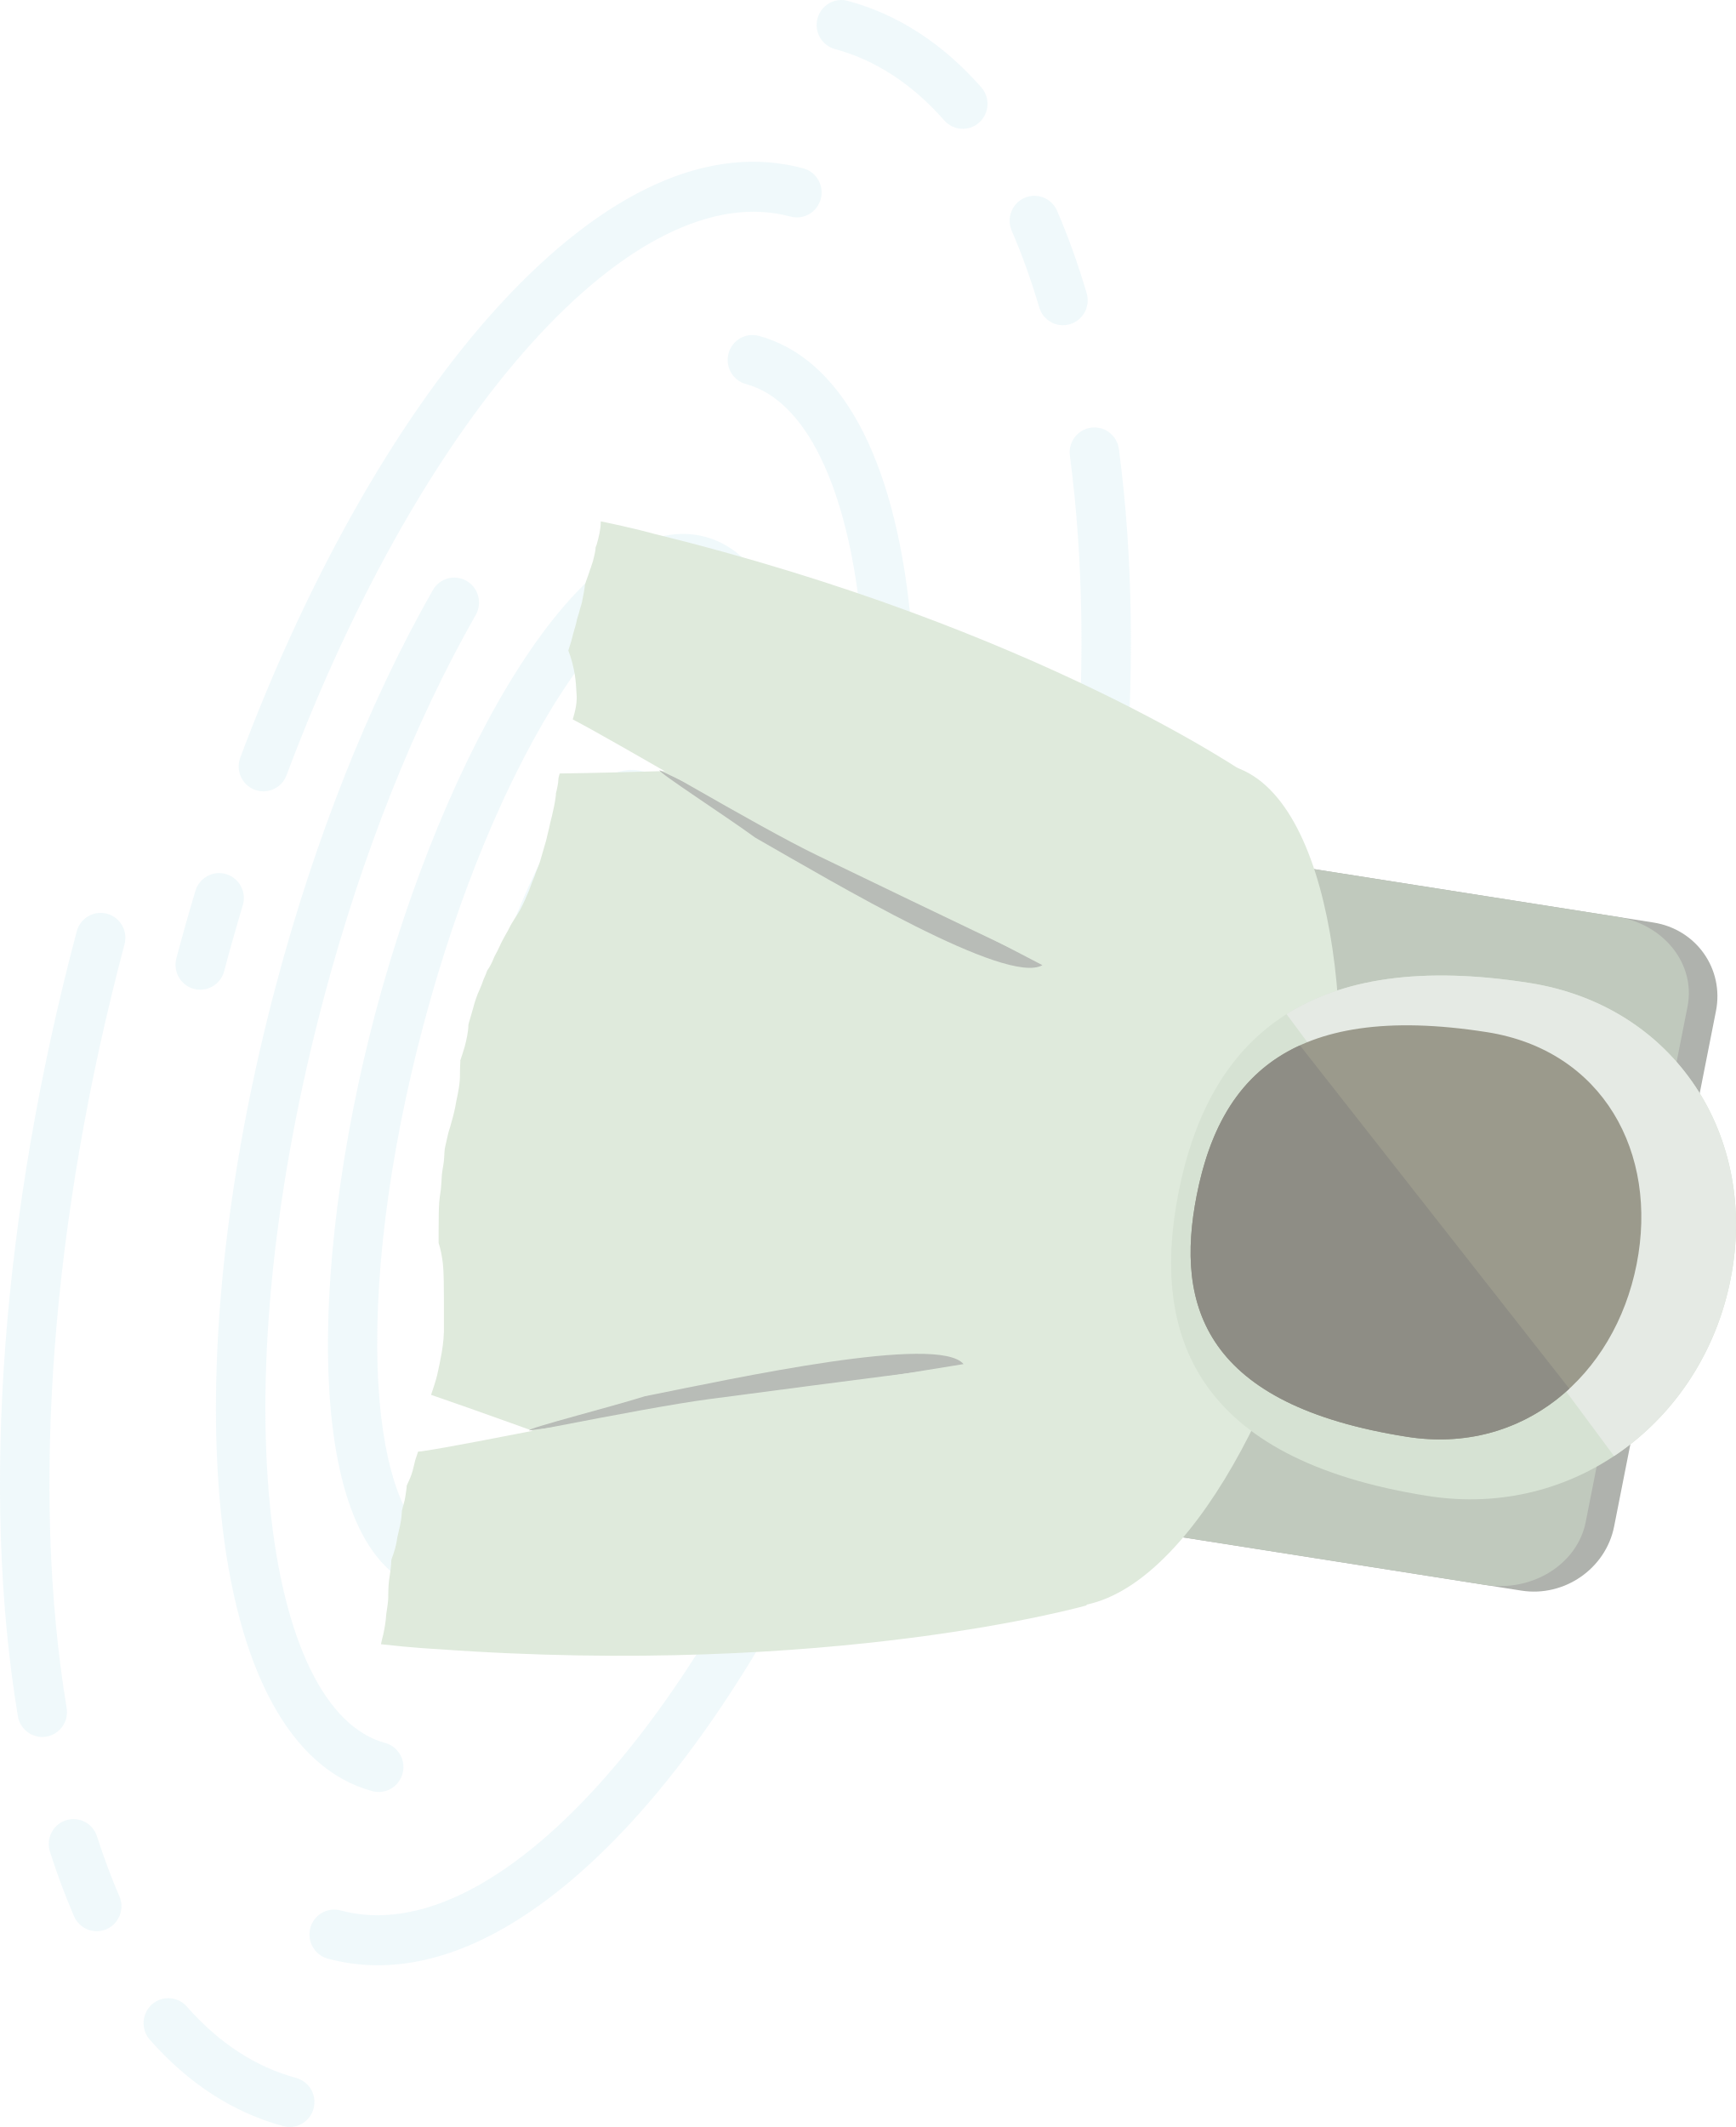
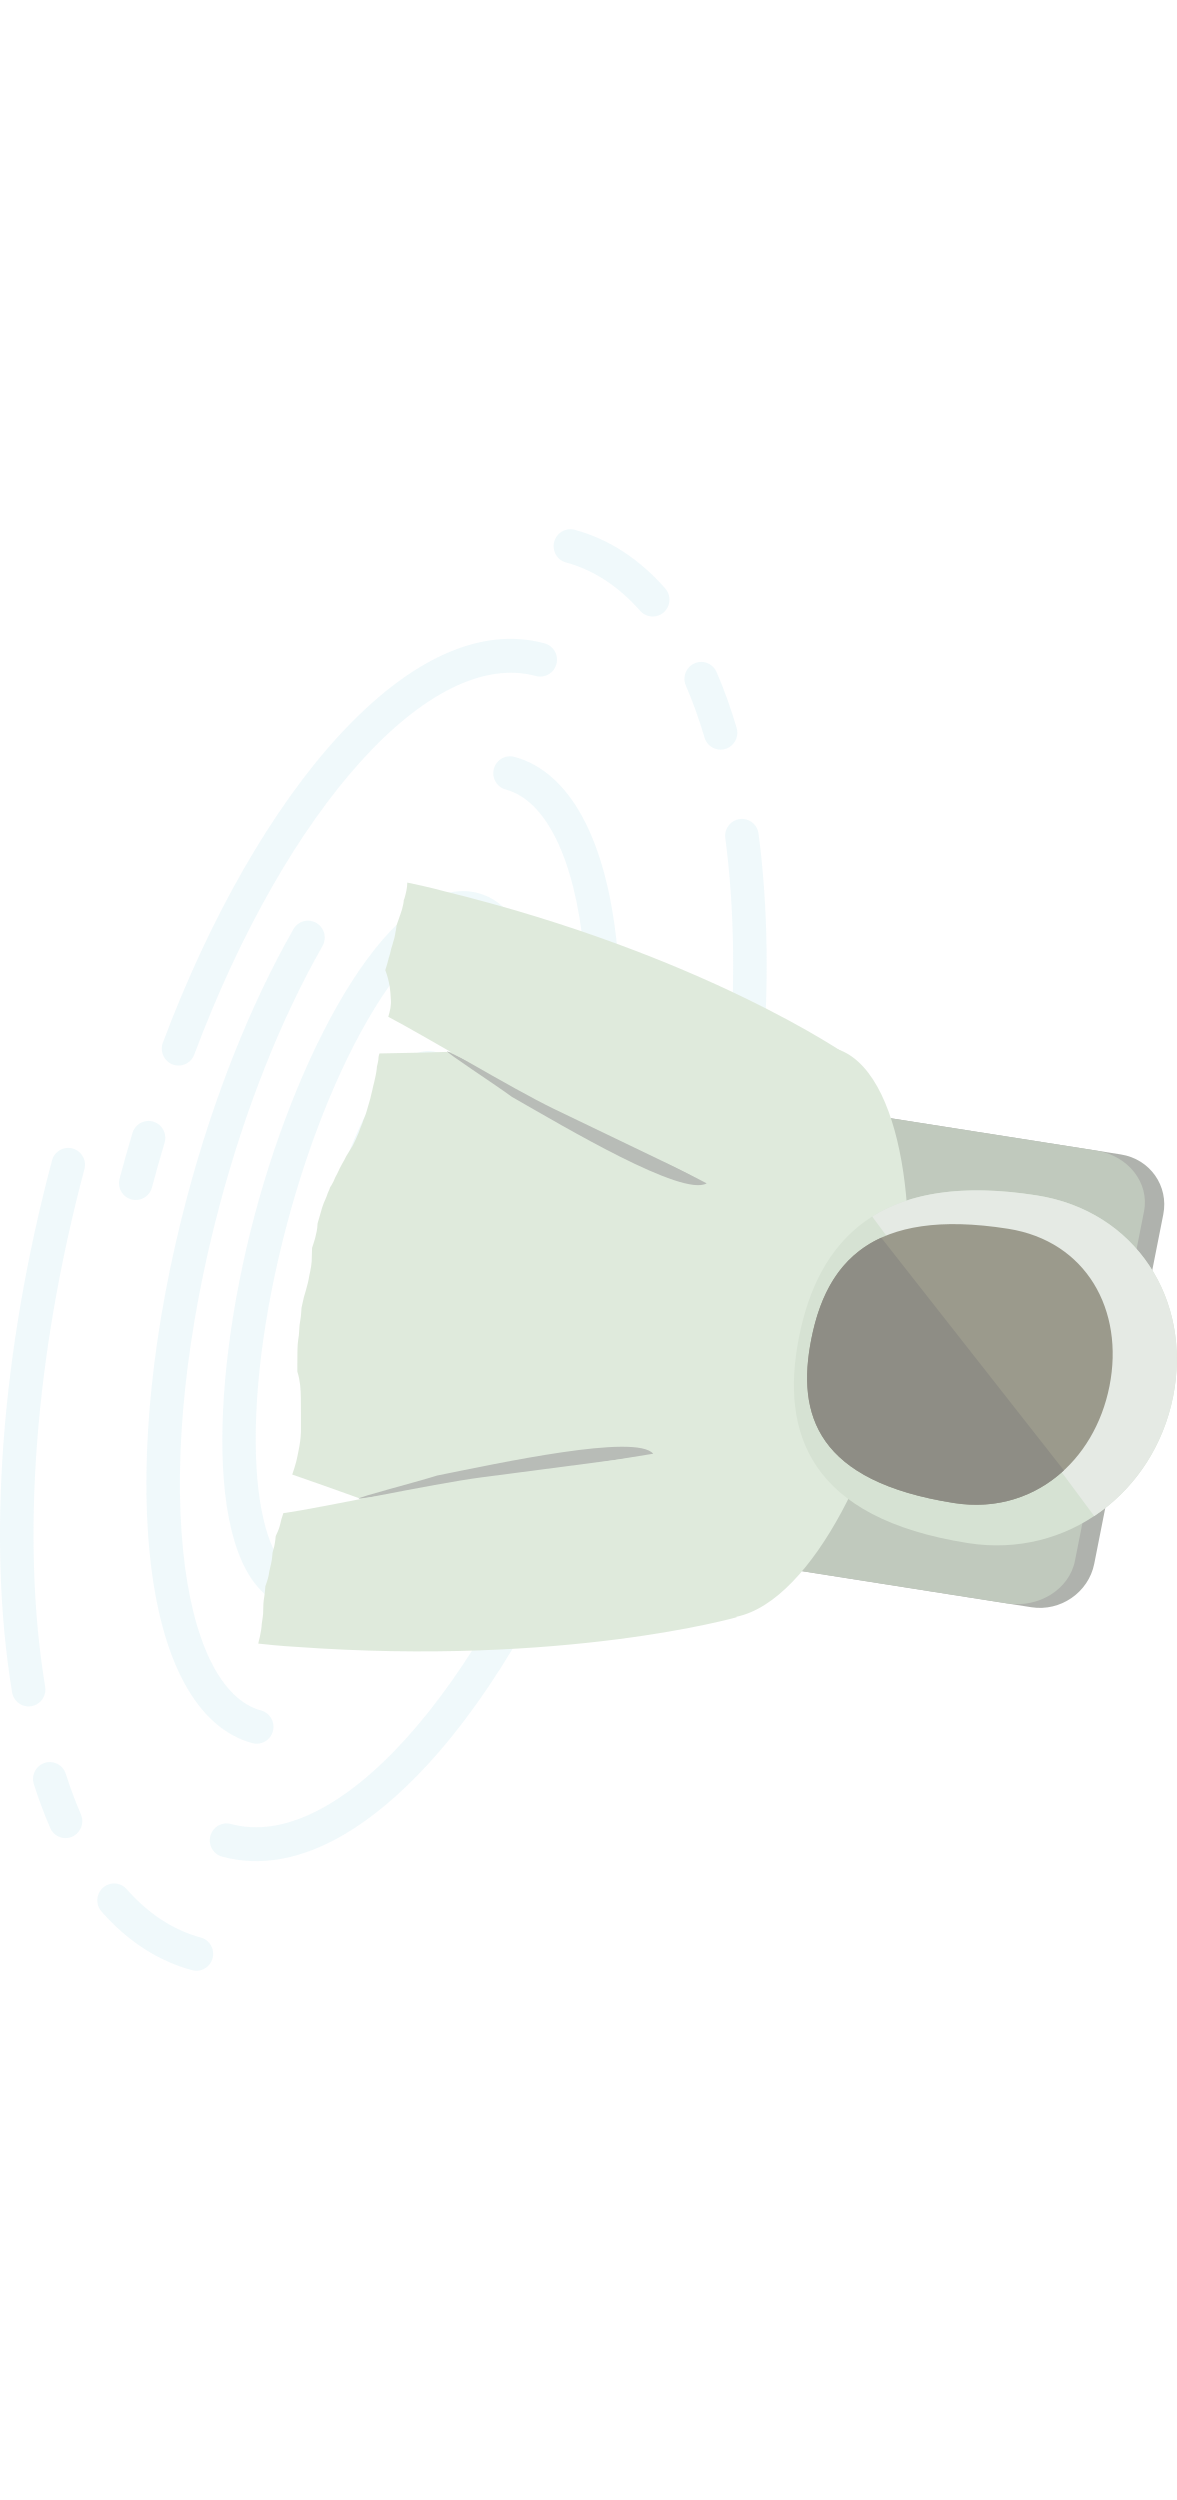
- <svg xmlns="http://www.w3.org/2000/svg" fill="rgba(218, 240, 245, 0.4)" height="1090.089" width="889.946" version="1.1" id="Capa_1" viewBox="0 0 572.376 701.099" xml:space="preserve">
+ <svg xmlns="http://www.w3.org/2000/svg" fill="rgba(218, 240, 245, 0.4)" height="140.089" width="65.946" version="1.1" id="Capa_1" viewBox="0 0 572.376 701.099" xml:space="preserve">
  <defs id="defs14" />
  <g id="g14" transform="matrix(0.9417079,-0.5483412,0.5436953,0.9497547,-195.6745,247.2802)">
    <path d="m 19.76,353.753 c 0.867,0.325 1.756,0.479 2.63,0.479 3.037,0 5.896,-1.859 7.024,-4.871 23.194,-61.908 69.347,-129.381 129.957,-189.991 2.929,-2.929 2.929,-7.678 0,-10.606 -2.929,-2.929 -7.678,-2.929 -10.606,0 -62.093,62.092 -109.467,131.463 -133.397,195.334 -1.453,3.879 0.513,8.202 4.392,9.655 z" id="path1" />
    <path d="m 6.665,413.005 c 0.284,0.032 0.565,0.047 0.845,0.047 3.768,0 7.015,-2.833 7.444,-6.665 0.683,-6.088 1.735,-12.475 3.129,-18.985 0.867,-4.05 -1.713,-8.037 -5.764,-8.904 -4.049,-0.865 -8.036,1.714 -8.904,5.764 -1.497,6.993 -2.63,13.875 -3.367,20.454 -0.462,4.117 2.501,7.828 6.617,8.289 z" id="path2" />
    <path d="m 16.083,445.315 c -0.833,-4.057 -4.801,-6.672 -8.856,-5.836 -4.057,0.834 -6.67,4.799 -5.836,8.856 3.549,17.266 10.973,31.645 22.064,42.736 1.464,1.465 3.384,2.197 5.303,2.197 1.919,0 3.839,-0.732 5.303,-2.197 2.929,-2.929 2.929,-7.677 0,-10.606 -8.98,-8.981 -15.029,-20.807 -17.978,-35.15 z" id="path3" />
    <path d="m 490.83,171.44 c -3.831,-1.579 -8.214,0.245 -9.792,4.075 -24.321,58.988 -69.027,122.786 -125.881,179.641 -2.929,2.929 -2.929,7.678 0,10.606 1.464,1.464 3.384,2.197 5.303,2.197 1.919,0 3.839,-0.732 5.303,-2.197 58.221,-58.221 104.085,-123.755 129.142,-184.529 1.579,-3.83 -0.246,-8.214 -4.075,-9.793 z" id="path4" />
    <path d="m 507.861,101.528 c -4.117,-0.468 -7.827,2.501 -8.289,6.617 -0.861,7.673 -2.305,15.789 -4.292,24.123 -0.961,4.029 1.526,8.074 5.556,9.035 0.585,0.14 1.17,0.206 1.746,0.206 3.392,0 6.468,-2.317 7.289,-5.762 2.129,-8.927 3.679,-17.652 4.608,-25.931 0.461,-4.115 -2.501,-7.826 -6.618,-8.288 z" id="path5" />
    <path d="m 498.443,69.211 c 0.729,3.548 3.853,5.991 7.338,5.991 0.5,0 1.009,-0.05 1.518,-0.155 4.057,-0.834 6.67,-4.799 5.836,-8.856 -3.55,-17.267 -10.973,-31.645 -22.064,-42.736 -2.929,-2.929 -7.678,-2.929 -10.606,0 -2.929,2.929 -2.929,7.678 0,10.606 8.981,8.98 15.029,20.806 17.978,35.15 z" id="path6" />
    <path d="m 287.202,374.597 c -90.916,74.396 -181.876,103.421 -216.285,69.013 -2.929,-2.929 -7.678,-2.929 -10.606,0 -2.929,2.929 -2.929,7.678 0,10.606 12.482,12.482 30.009,18.765 51.771,18.765 14.374,0 30.598,-2.743 48.428,-8.251 41.679,-12.877 90.046,-40.764 136.191,-78.524 3.206,-2.623 3.678,-7.348 1.055,-10.554 -2.623,-3.206 -7.349,-3.679 -10.554,-1.055 z" id="path7" />
    <path d="m 333.042,333.042 c -4.847,4.847 -9.828,9.671 -14.804,14.337 -3.021,2.833 -3.174,7.58 -0.34,10.601 1.476,1.574 3.472,2.37 5.472,2.37 1.839,0 3.682,-0.672 5.129,-2.029 5.093,-4.776 10.19,-9.712 15.15,-14.672 2.929,-2.929 2.929,-7.678 0,-10.606 -2.929,-2.93 -7.678,-2.93 -10.607,-0.001 z" id="path8" />
    <path d="m 222.58,141.625 c 1.67,0 3.352,-0.555 4.745,-1.696 90.917,-74.396 181.878,-103.42 216.285,-69.012 2.929,2.929 7.678,2.929 10.606,0 2.929,-2.929 2.929,-7.678 0,-10.606 -20.727,-20.727 -55.375,-24.362 -100.2,-10.514 -41.679,12.877 -90.046,40.764 -136.19,78.524 -3.206,2.623 -3.678,7.348 -1.055,10.554 1.483,1.811 3.637,2.75 5.809,2.75 z" id="path9" />
    <path d="m 176.181,183.68 c 1.919,0 3.839,-0.732 5.303,-2.197 4.85,-4.85 9.831,-9.673 14.804,-14.336 3.022,-2.833 3.174,-7.58 0.341,-10.601 -2.833,-3.021 -7.58,-3.174 -10.601,-0.341 -5.09,4.773 -10.188,9.709 -15.15,14.672 -2.929,2.929 -2.929,7.678 0,10.606 1.464,1.465 3.383,2.197 5.303,2.197 z" id="path10" />
    <path d="m 207.767,406.9 c 1.199,0 2.416,-0.288 3.545,-0.896 36.445,-19.596 74.56,-48.805 110.223,-84.468 41.977,-41.976 75.262,-87.776 93.725,-128.963 19.462,-43.416 20.208,-77.299 2.1,-95.407 -2.929,-2.929 -7.678,-2.929 -10.606,0 -2.929,2.929 -2.929,7.678 0,10.606 13.2,13.2 11.312,41.873 -5.181,78.665 -17.735,39.563 -49.926,83.774 -90.644,124.492 -34.643,34.643 -71.546,62.951 -106.72,81.864 -3.648,1.961 -5.016,6.509 -3.054,10.157 1.354,2.518 3.94,3.95 6.612,3.95 z" id="path11" />
    <path d="m 203.597,203.597 c 31.393,-31.393 65.103,-57.915 97.485,-76.7 3.583,-2.078 4.803,-6.668 2.724,-10.25 -2.079,-3.584 -6.67,-4.803 -10.25,-2.724 -33.491,19.428 -68.266,46.77 -100.565,79.068 -41.976,41.977 -75.262,87.776 -93.725,128.963 -19.462,43.416 -20.208,77.299 -2.1,95.407 1.464,1.465 3.384,2.197 5.303,2.197 1.919,0 3.839,-0.732 5.303,-2.197 2.929,-2.929 2.929,-7.678 0,-10.606 -13.2,-13.2 -11.312,-41.873 5.181,-78.665 17.735,-39.563 49.927,-83.775 90.644,-124.493 z" id="path12" />
    <path d="m 203.532,325.597 c 6.715,0 15.437,-3.253 26.317,-9.781 14.433,-8.66 31.288,-22.335 47.459,-38.508 16.172,-16.172 29.848,-33.027 38.508,-47.459 10.744,-17.907 12.615,-29.963 5.719,-36.858 -19.481,-19.482 -77.739,37.648 -84.318,44.227 -6.579,6.579 -63.709,64.834 -44.227,84.318 2.706,2.705 6.205,4.061 10.542,4.061 z m 10.049,-36.441 c 8.11,-12.682 20.271,-27.36 34.243,-41.333 13.972,-13.972 28.651,-26.133 41.333,-34.243 12.102,-7.74 18.826,-9.534 21.424,-9.635 -0.102,2.598 -1.896,9.323 -9.635,21.424 -8.11,12.681 -20.271,27.36 -34.243,41.332 -13.972,13.972 -28.651,26.133 -41.332,34.244 -12.102,7.739 -18.827,9.534 -21.424,9.635 0.1,-2.598 1.895,-9.323 9.634,-21.424 z" id="path13" />
    <path d="m 163.943,381.385 c 34.958,0 90.969,-37.452 135.48,-81.963 56.171,-56.171 101.095,-130.646 73.711,-158.029 -27.383,-27.384 -101.858,17.541 -158.029,73.711 -56.171,56.171 -101.095,130.646 -73.711,158.029 5.683,5.685 13.391,8.252 22.549,8.252 z m -4.215,-68.646 c 13.571,-27.143 37.004,-58.05 65.983,-87.028 28.979,-28.978 59.886,-52.412 87.028,-65.983 15.145,-7.572 28.413,-11.51 37.853,-11.51 5.302,0 9.396,1.243 11.936,3.782 7.059,7.059 4.097,26.136 -7.729,49.788 -13.571,27.143 -37.004,58.05 -65.983,87.029 -28.979,28.979 -59.886,52.412 -87.028,65.983 -23.651,11.826 -42.729,14.787 -49.788,7.729 -7.059,-7.061 -4.098,-26.139 7.728,-49.79 z" id="path14" />
  </g>
  <g id="g15" transform="matrix(-0.3368145,1.704147,-1.91017,-0.3004871,607.9248,232.7279)">
    <g id="g3" transform="translate(-137.4047,-37.949)">
	
	
</g>
    <g id="g6" transform="translate(-137.4047,-37.949)">
	
	
</g>
    <g id="g11" transform="translate(-137.4047,-37.949)">
	
	
</g>
    <path style="fill:#afb2ad" d="M 160.683,11.314 H 60.997 c -8.157,0 -14.77,5.998 -14.77,13.397 v 90.433 c 0,7.399 6.612,13.397 14.77,13.397 h 99.686 c 8.156,0 14.769,-5.998 14.769,-13.397 V 24.711 c -0.001,-7.399 -6.613,-13.397 -14.769,-13.397 z" id="path15" />
    <path style="fill:#c0c9bd" d="M 160.683,16.22 H 60.997 c -8.157,0 -14.77,6.612 -14.77,14.769 v 99.687 c 0,8.156 6.612,14.768 14.77,14.768 h 99.686 c 8.156,0 14.769,-6.612 14.769,-14.768 V 30.989 c -0.001,-8.156 -6.613,-14.769 -14.769,-14.769 z" id="path16" />
    <g id="g18" transform="translate(-137.4047,-37.949)">
      <path style="fill:#dfeadc" d="m 323.375,138.564 c -3.051,-19.511 -40.789,-30.416 -72.722,-30.416 h -4.817 c -31.933,0 -70.535,12.123 -72.722,30.416 -1.649,13.804 0.138,51.02 1.116,68.458 19.929,17.014 45.785,27.291 74.043,27.291 28.296,0 54.18,-10.303 74.121,-27.356 1.182,-17.253 3.271,-53.737 0.981,-68.393 z" id="path17" />
      <path id="path18" style="fill:#dfeadc" d="m 169.687,162.353 c 4.707,25.547 13.667,64.432 18.273,88.336 0.067,-1e-5 0.006,3.3e-4 0.096,2.9e-4 0.313,0.003 0.627,0.068 0.938,0.033 0.855,-0.143 1.988,-0.105 2.919,-0.062 -0.144,-0.028 0.259,-0.051 0.347,-0.061 1.329,-0.1 2.663,-0.06 3.993,-0.021 0.771,0.061 1.399,0.052 2.167,0.07 0.946,0.059 1.457,0.038 2.473,0.088 1.254,0.099 2.509,0.185 3.762,0.298 1.131,0.05 2.235,0.376 3.358,0.468 0.996,0.217 1.785,0.282 2.799,0.443 1.306,0.242 2.599,0.505 3.884,0.848 1.047,0.32 2.064,0.736 3.11,1.061 0.019,0.006 0.039,0.011 0.059,0.018 0.741,0.174 1.466,0.373 2.193,0.612 0.096,0.031 0.191,0.072 0.29,0.094 0.093,0.021 -0.364,-0.113 -0.272,-0.09 0.5,0.125 0.948,0.287 1.462,0.403 -0.135,-0.035 0.608,0.15 0.457,0.109 -1.181,-0.321 1.544,0.368 0.925,0.197 1.294,0.351 1.053,0.285 1.214,0.335 0.791,0.133 1.557,0.289 2.337,0.546 0.213,0.07 0.422,0.154 0.632,0.234 0.44,0.057 0.571,0.057 1.769,0.31 0.008,0.002 0.016,0.005 0.025,0.007 0.76,0.082 0.943,0.125 1.936,0.306 1.034,0.226 0.788,0.162 1.824,0.311 0.337,0.03 0.789,0.117 1.543,0.141 0.922,0.068 1.865,0.134 2.796,0.216 -0.056,0.02 1.135,0.073 0.867,0.04 1.359,-0.209 2.727,-0.164 4.093,-0.098 0.985,0.069 1.964,0.199 2.946,0.301 -0.239,-0.051 -0.033,-0.053 0.159,-0.074 0.708,-0.083 1.412,-0.201 2.115,-0.316 1.766,-0.347 3.563,-0.333 5.352,-0.303 1.406,-0.049 2.81,0.014 4.212,0.128 0.841,0.023 1.68,0.185 2.521,0.174 0.838,-0.007 1.671,0.072 2.508,0.049 0.528,-0.035 1.053,-0.104 1.578,-0.176 1.102,-0.16 2.215,-0.095 3.321,-0.188 0.928,-0.116 1.852,-0.229 2.783,-0.317 0.868,-0.038 1.734,-0.07 2.598,-0.162 0.789,-0.089 1.574,-0.217 2.358,-0.343 1,-0.163 1.997,-0.335 2.995,-0.508 0.732,-0.127 1.464,-0.256 2.195,-0.385 1.166,-0.574 2.394,-1 3.639,-1.364 1.141,-0.318 2.302,-0.552 3.464,-0.779 1.04,-0.2 2.083,-0.386 3.125,-0.573 1.015,-0.181 2.03,-0.36 3.045,-0.539 1.087,-0.192 2.174,-0.385 3.261,-0.576 1.749,-0.255 3.517,-0.344 5.283,-0.325 1.002,-0.03 2.003,0.021 3.005,0.029 1.306,0.048 2.601,0.221 3.898,0.364 6.65,-34.019 22.917,-101.155 21.051,-113.095 -3.051,-19.511 -46.914,-30.415 -78.849,-30.415 l -4.818,-3.9e-4 c -31.932,0 -76.796,12.123 -78.981,30.416 -0.412,3.451 0.841,12.254 2.966,23.789 z m 56.719,93.835 c 0.145,0.018 0.14,0.031 0.248,0.044 -0.045,-0.008 -0.089,-0.017 -0.134,-0.026 -0.038,-0.007 -0.152,-0.023 -0.114,-0.018 z m 0.845,0.177 c 0.119,0.046 0.239,0.089 0.359,0.133 0.022,0.008 0.09,0.03 0.068,0.021 -0.105,-0.042 -0.212,-0.08 -0.318,-0.12 -0.003,-0.003 -0.007,-0.006 -0.01,-0.008 -0.033,-0.009 -0.066,-0.018 -0.099,-0.027 z m 52.486,-0.967 0.024,-0.004 c 0.03,-0.009 0.113,-0.04 0.085,-0.03 -0.191,0.071 -0.009,-0.004 -0.108,0.034 z" />
    </g>
    <path style="fill:#d6e2d3" d="M 110.839,0 C 83.438,0 61.223,18.188 61.223,43.482 c 0,40.348 22.215,51.798 49.616,51.798 27.404,0 49.617,-11.45 49.617,-51.798 0,-25.294 -22.213,-43.482 -49.617,-43.482 z" id="path19" />
    <path style="fill:#e5eae4" d="M 110.839,0 C 83.438,0 61.223,18.188 61.223,43.482 c 0,19.014 4.933,31.611 13.018,39.615 L 147.48,13.654 C 138.406,5.1 125.351,0 110.839,0 Z" id="path20" />
    <path style="fill:#9b9a8c" d="m 110.839,16.22 c -21.612,0 -39.133,12.764 -39.133,32.715 0,34.896 17.521,43.211 39.133,43.211 21.613,0 39.134,-8.315 39.134,-43.211 0,-19.951 -17.521,-32.715 -39.134,-32.715 z" id="path21" />
    <path style="fill:#8e8d85" d="m 136.153,23.373 -56.449,56.45 c 7.149,9.449 18.435,12.323 31.135,12.323 21.613,0 39.134,-8.315 39.134,-43.211 0,-11.037 -5.367,-19.868 -13.82,-25.562 z" id="path22" />
    <g id="g24" transform="translate(-137.4047,-37.949)">
      <path style="fill:#b8bcb7" d="m 209.666,163.538 -18.951,51.233 -6.315,19.3 c 0.452,0.183 6.666,-12.632 9.824,-18.248 6.14,-14.737 20.352,-47.02 15.442,-52.285 z" id="path23" />
      <path style="fill:#b8bcb7" d="m 305.778,214.772 -18.95,-51.233 c -4.911,5.264 9.301,37.548 15.441,52.286 3.158,5.615 9.372,18.431 9.824,18.248 z" id="path24" />
    </g>
    <g id="g26" transform="translate(-137.4047,-37.949)">
      <path id="path25" style="fill:#dfeadc" d="m 288.268,166.697 c 0,0 3.797,11.742 12.634,38.251 3.86,11.581 15.469,38.337 18.275,46.408 0.047,0.134 0.121,0.429 0.174,0.604 0.581,0.073 1.163,0.143 1.747,0.196 0.401,0.032 1.18,0.016 2.067,0.086 0.986,0.067 1.95,0.274 2.909,0.496 0.045,-0.055 1.908,-0.131 2.128,-0.133 0.917,-0.056 1.832,0.109 2.748,0.097 0.2,-0.013 0.399,-0.031 0.598,-0.062 1.504,-0.189 3.013,-0.08 4.52,-0.044 1.42,-0.096 2.835,0.031 4.239,0.246 0.754,-0.017 -0.251,0.074 0.368,-0.019 0.895,-0.125 1.796,-0.184 2.698,-0.219 0.644,-0.01 1.287,-0.053 1.926,-0.126 0.623,-0.074 1.244,-0.173 1.863,-0.273 1.225,-0.253 2.477,-0.222 3.718,-0.3 1.273,-0.166 2.551,-0.181 3.832,-0.164 0.622,0.054 1.245,0.048 1.867,0.056 -0.266,-5.532 -0.731,-9.389 -0.731,-9.389 -6.316,-67.375 -27.401,-107.468 -27.401,-107.468 z" />
      <path id="path26" style="fill:#dfeadc" d="m 139.453,252.146 c 1.482,-0.261 2.973,-0.189 4.463,-0.083 0.237,0.057 0.459,0.072 0.651,0.088 0.463,-0.119 1.813,-0.043 2.504,-0.016 2.416,0.274 0.888,0.067 2.147,0.277 0.011,0.002 -0.021,-0.008 -0.031,-0.011 -0.074,-0.014 -0.149,-0.022 -0.223,-0.037 -0.386,-0.076 0.781,0.087 1.171,0.133 0.614,0.105 0.948,0.115 1.674,0.209 0.135,-0.066 2.384,-0.1 2.876,-0.083 0.617,-0.046 1.635,0.097 2.408,0.157 -1.726,-0.203 2.344,0.206 1.554,0.106 0.492,-0.027 1.952,0.1 2.737,0.167 1.091,0.027 2.175,0.135 3.258,0.252 1.396,-0.782 2.872,-1.395 4.388,-1.902 1.101,-0.353 2.225,-0.625 3.354,-0.872 1.676,-0.458 3.355,-0.391 5.046,-0.246 3.462,-9.303 14.575,-34.293 18.257,-45.34 8.838,-26.508 12.634,-38.25 12.634,-38.25 L 168.14,134.939 c 0,0 -21.601,40.443 -27.917,107.819 0,0 -0.502,3.823 -0.77,9.388 z m 5.114,0.005 c -0.007,0.002 -0.028,4.7e-4 -0.034,0.002 0.504,0.024 0.342,0.023 0.034,-0.002 z m 7.436,0.581 c 0.118,0.017 0.073,0.004 0.221,0.027 -0.015,-0.004 -0.059,-0.011 -0.044,-0.012 0.123,-0.003 -0.081,-0.009 -0.177,-0.015 z m 13.415,0.658 c 0.034,0.006 0.069,0.009 0.103,0.015 0.006,-0.007 -9.9e-4,-0.013 0.044,-0.021 -0.03,-0.013 -0.106,0.011 -0.148,0.006 z" />
    </g>
  </g>
</svg>
